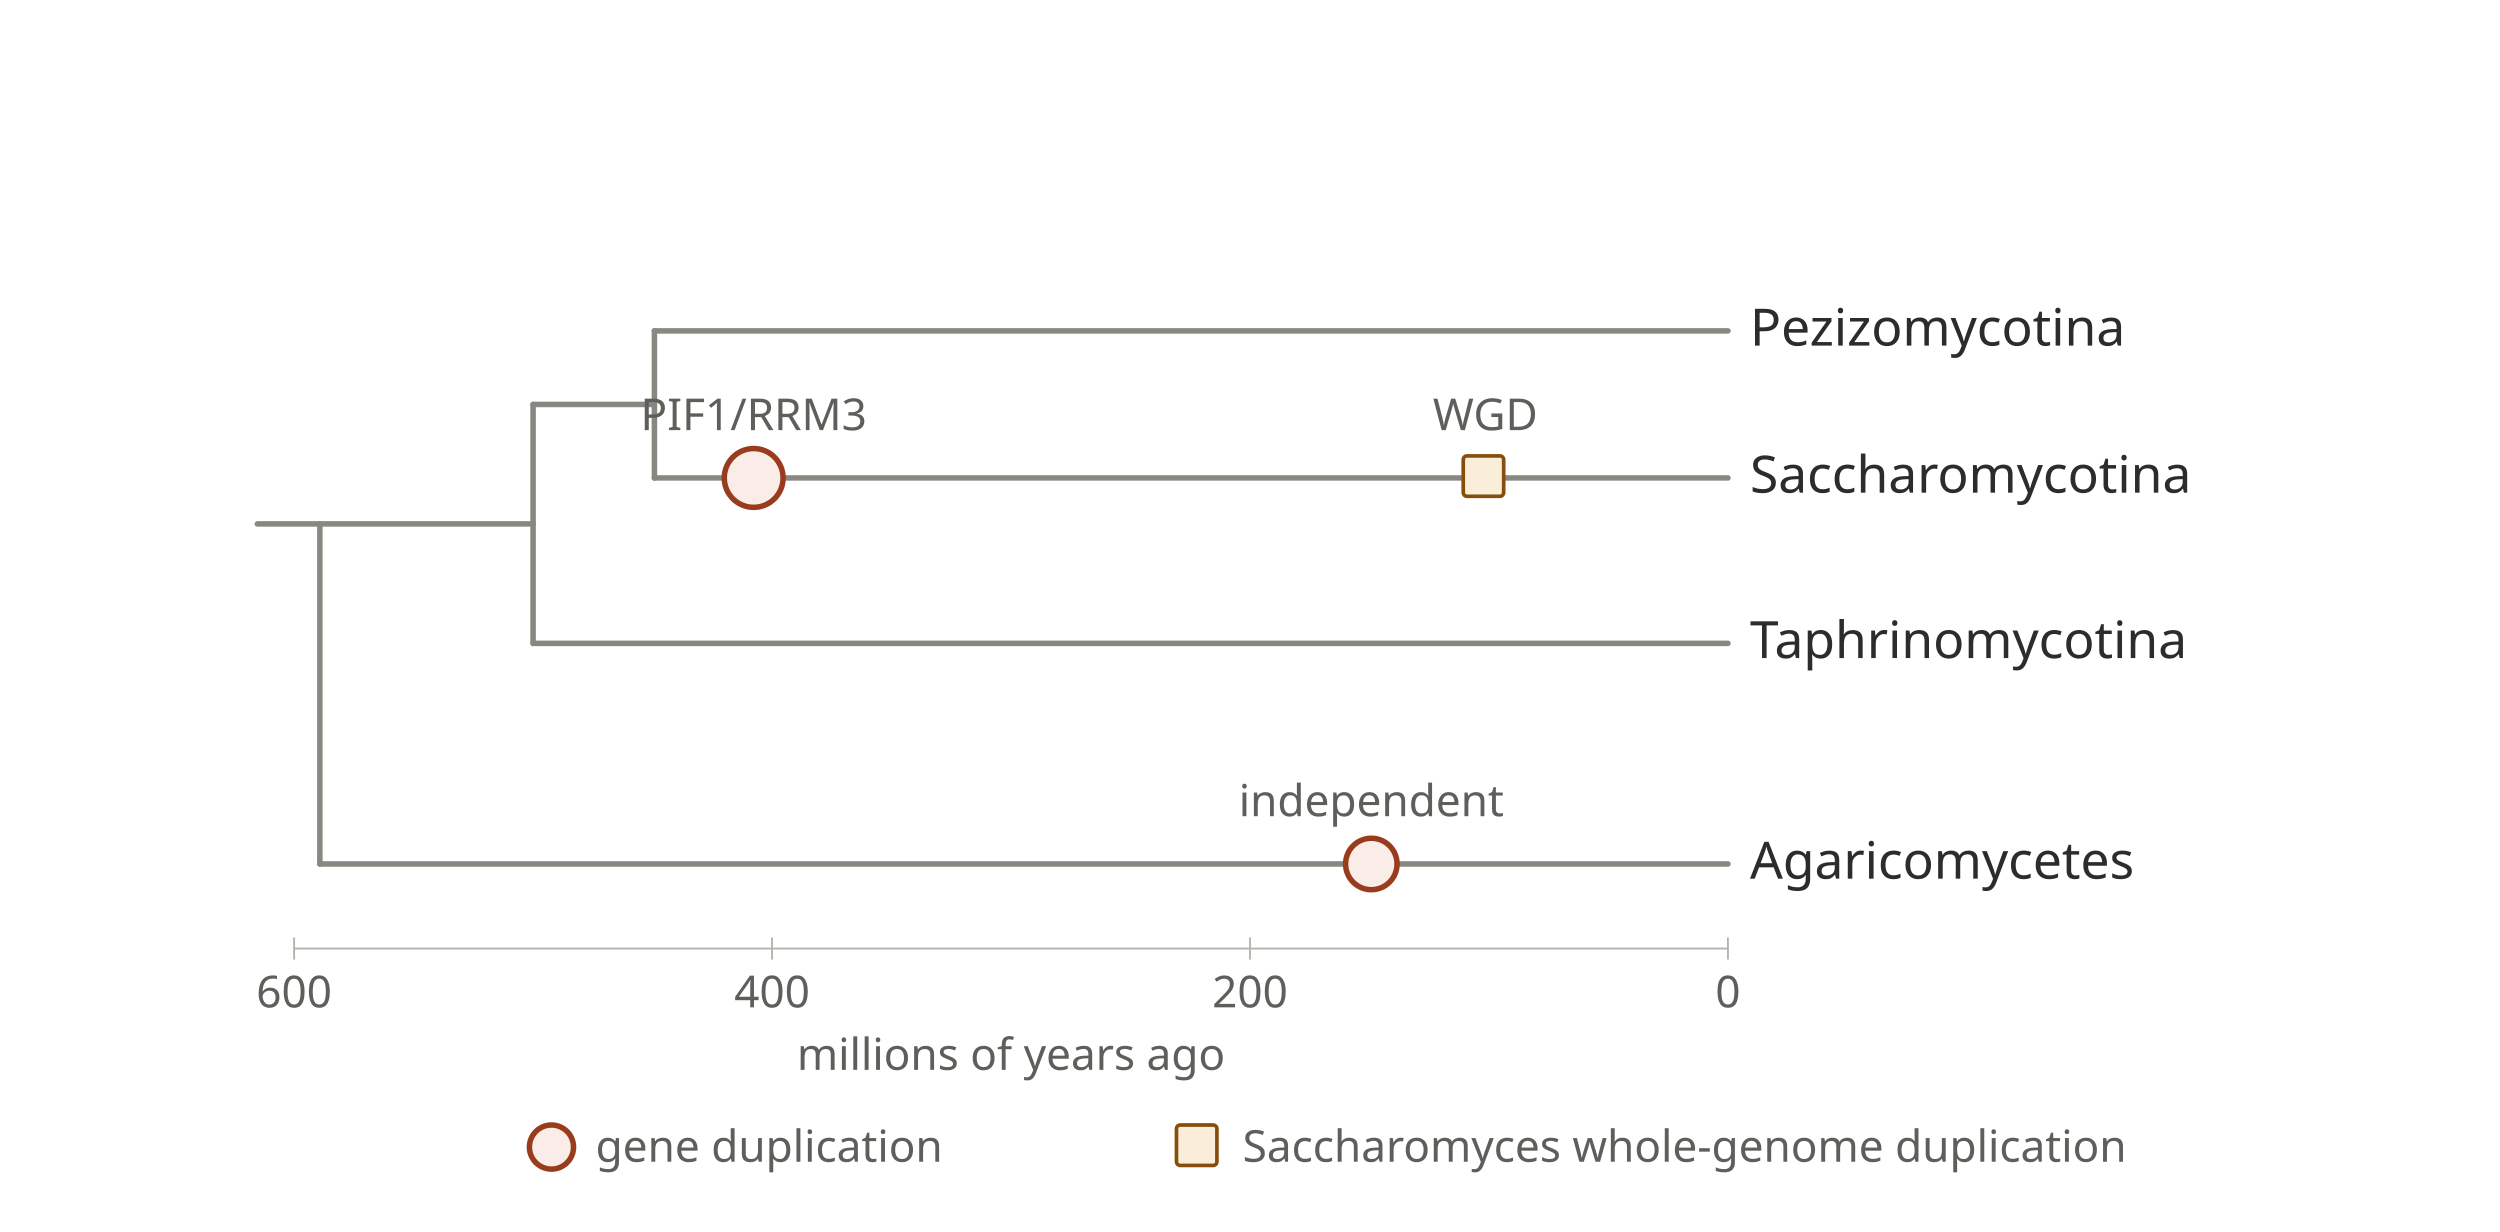
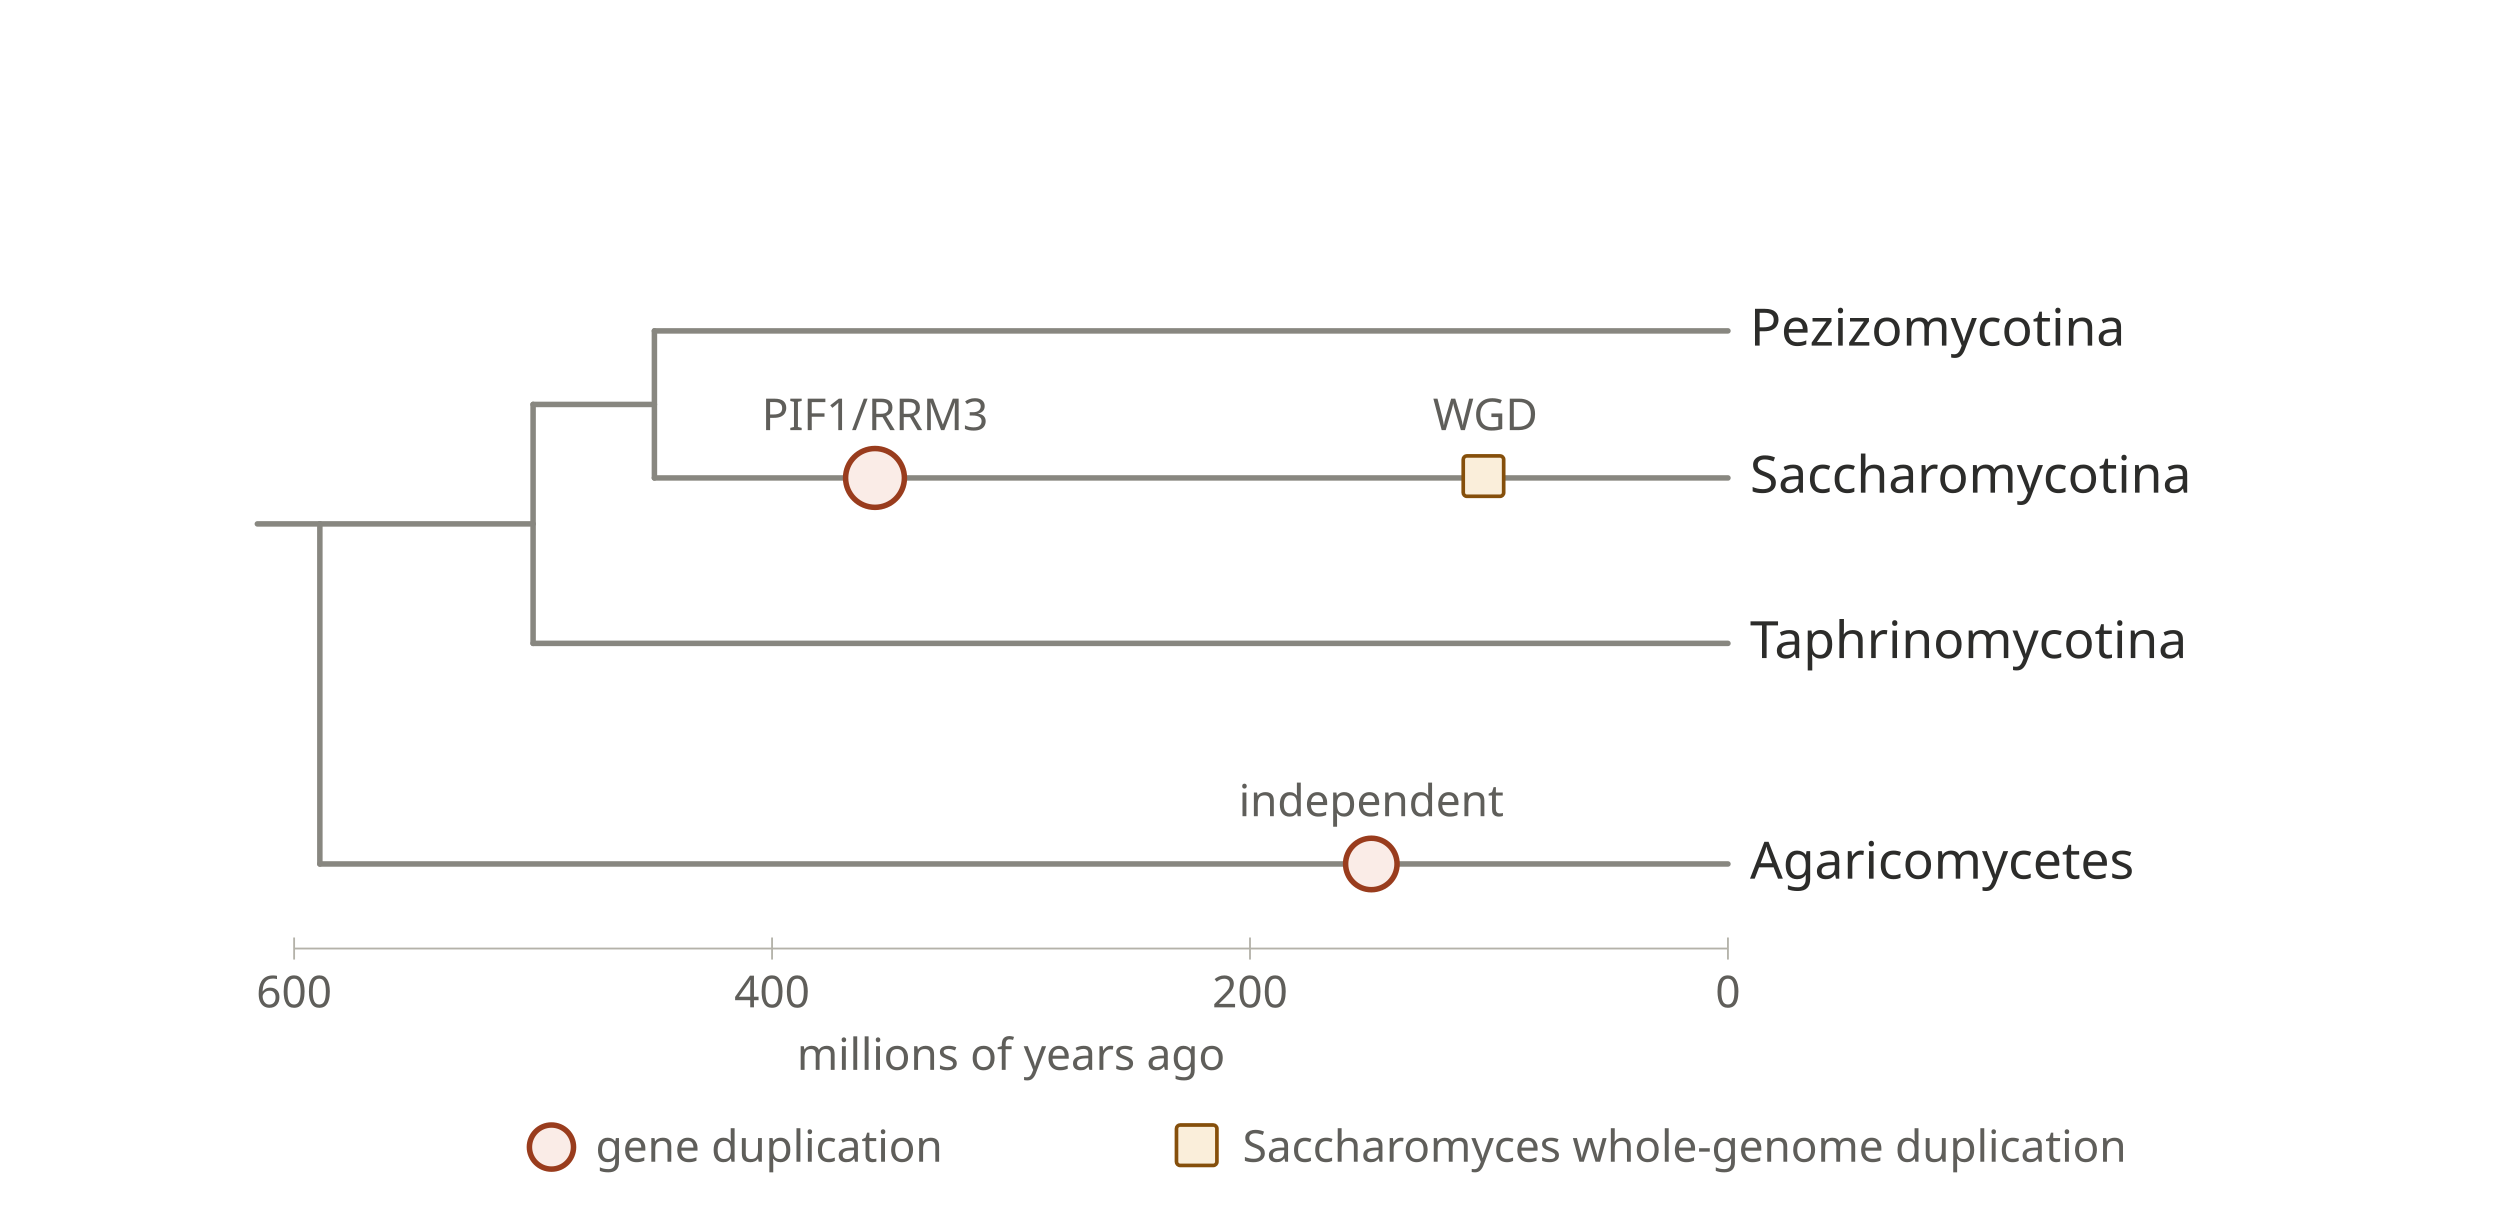
<svg xmlns="http://www.w3.org/2000/svg" width="680" viewBox="0 0 680 335" role="img">
  <style>
.t{font-family:sans-serif;font-size:14px;fill:#2C2C2A}
.ts{font-family:sans-serif;font-size:12px;fill:#5F5E5A}
.dup{fill:#FAECE7;stroke:#993C1D;stroke-width:1.5}
.wgd{fill:#FAEEDA;stroke:#854F0B;stroke-width:1}
.br{fill:none;stroke:#888780;stroke-width:1.5;stroke-linecap:round}
.ax{stroke:#B4B2A9;stroke-width:0.5}
</style>
  <g class="br">
    <line x1="70" y1="142.5" x2="87" y2="142.5" />
    <line x1="87" y1="142.5" x2="87" y2="235" />
    <line x1="87" y1="142.5" x2="145" y2="142.5" />
    <line x1="87" y1="235" x2="470" y2="235" />
    <line x1="145" y1="110" x2="145" y2="175" />
    <line x1="145" y1="175" x2="470" y2="175" />
    <line x1="145" y1="110" x2="178" y2="110" />
    <line x1="178" y1="90" x2="178" y2="130" />
    <line x1="178" y1="90" x2="470" y2="90" />
    <line x1="178" y1="130" x2="470" y2="130" />
  </g>
  <rect class="wgd" x="398" y="124" width="11" height="11" rx="1" />
-   <circle class="dup" cx="205" cy="130" r="8" />
+   <circle class="dup" cx="238" cy="130" r="8" />
  <circle class="dup" cx="373" cy="235" r="7" />
-   <text class="ts" x="205" y="117" text-anchor="middle">PIF1/RRM3</text>
+   <text class="ts" x="238" y="117" text-anchor="middle">PIF1/RRM3</text>
  <text class="ts" x="373" y="222" text-anchor="middle">independent</text>
  <text class="ts" x="404" y="117" text-anchor="middle">WGD</text>
  <text class="t" x="476" y="94">Pezizomycotina</text>
  <text class="t" x="476" y="134">Saccharomycotina</text>
  <text class="t" x="476" y="179">Taphrinomycotina</text>
  <text class="t" x="476" y="239">Agaricomycetes</text>
  <g class="ax">
    <line x1="80" y1="258" x2="470" y2="258" />
    <line x1="80" y1="255" x2="80" y2="261" />
    <line x1="210" y1="255" x2="210" y2="261" />
    <line x1="340" y1="255" x2="340" y2="261" />
    <line x1="470" y1="255" x2="470" y2="261" />
  </g>
  <text class="ts" x="80" y="274" text-anchor="middle">600</text>
  <text class="ts" x="210" y="274" text-anchor="middle">400</text>
  <text class="ts" x="340" y="274" text-anchor="middle">200</text>
  <text class="ts" x="470" y="274" text-anchor="middle">0</text>
  <text class="ts" x="275" y="291" text-anchor="middle">millions of years ago</text>
  <circle class="dup" cx="150" cy="312" r="6" />
  <text class="ts" x="162" y="316">gene duplication</text>
  <rect class="wgd" x="320" y="306" width="11" height="11" rx="1" />
  <text class="ts" x="338" y="316">Saccharomyces whole-genome duplication</text>
</svg>
